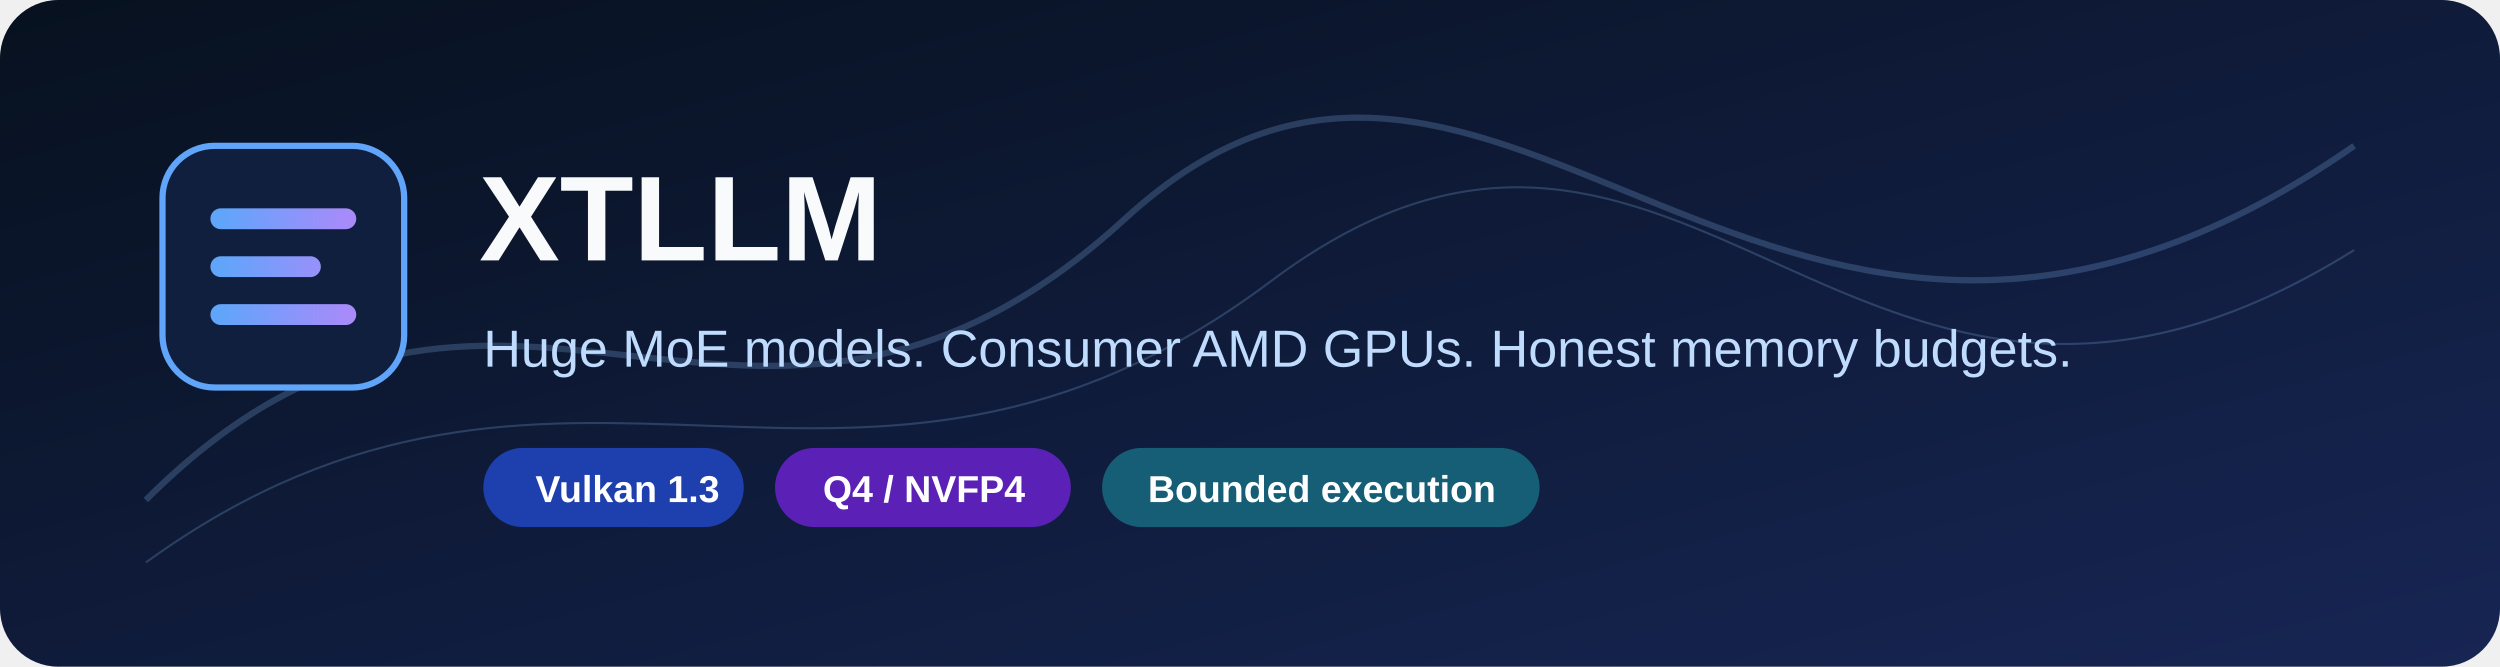
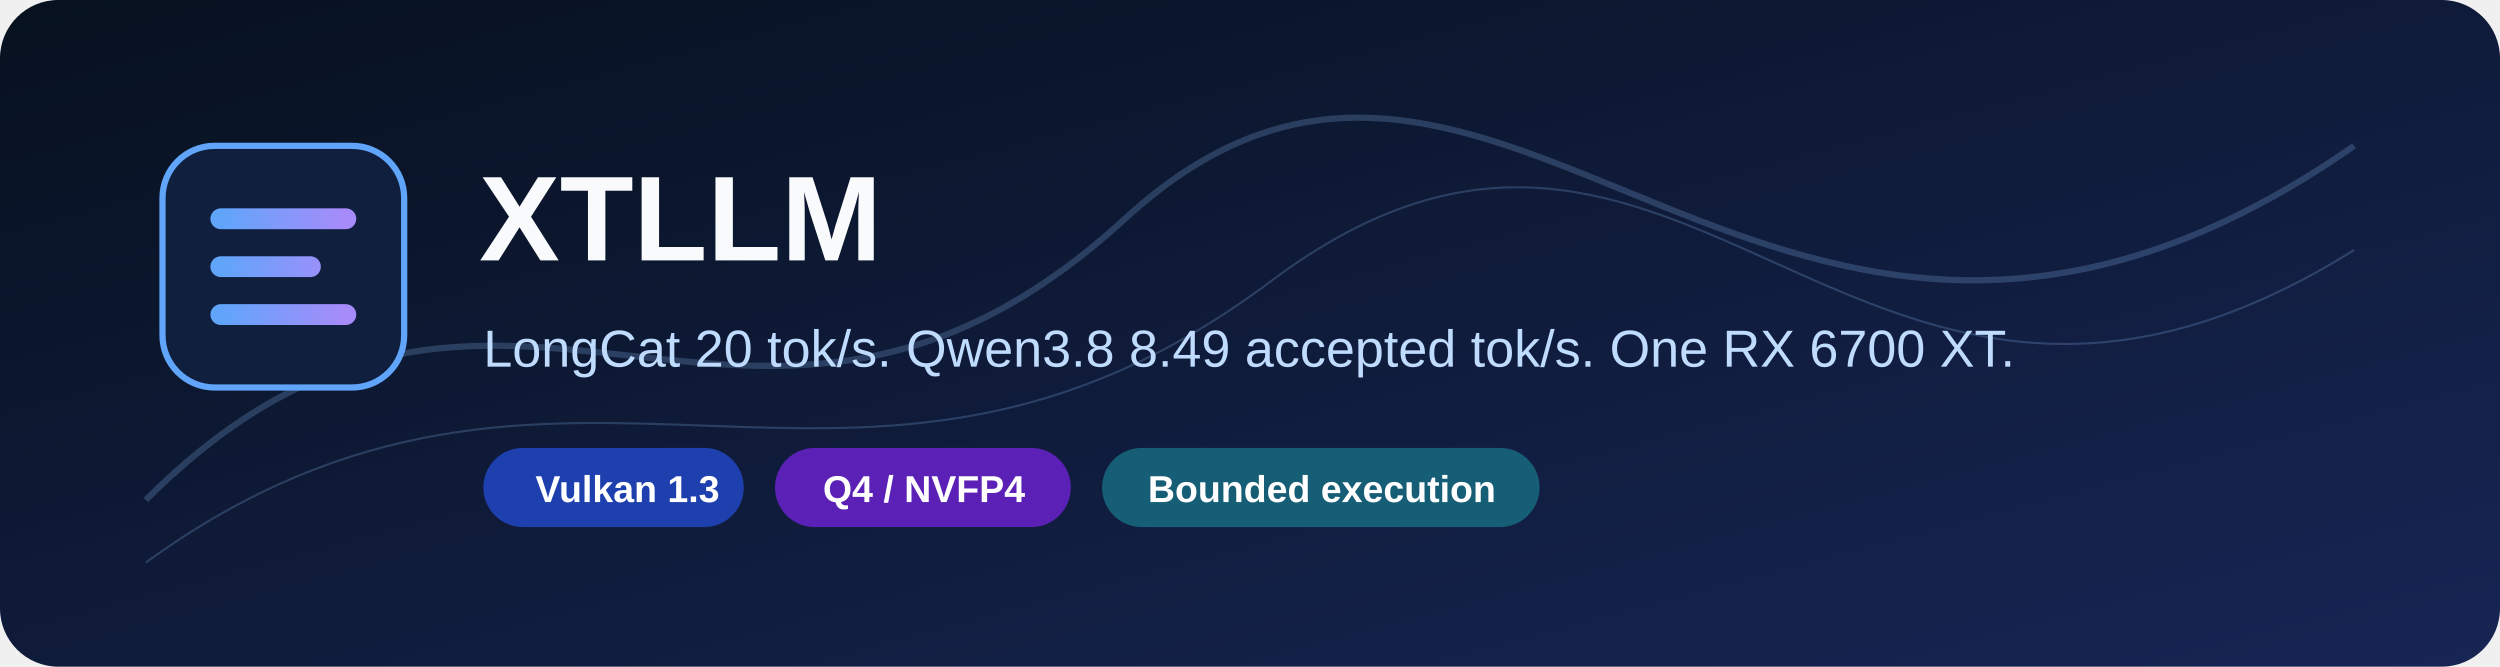
<svg xmlns="http://www.w3.org/2000/svg" width="1200" height="320" viewBox="0 0 1200 320" role="img" aria-label="XTLLM">
  <defs>
    <linearGradient id="g" x1="0" y1="0" x2="1" y2="1">
      <stop offset="0" stop-color="#07111f" />
      <stop offset="1" stop-color="#172554" />
    </linearGradient>
    <linearGradient id="a" x1="0" y1="0" x2="1" y2="0">
      <stop offset="0" stop-color="#60a5fa" />
      <stop offset="1" stop-color="#a78bfa" />
    </linearGradient>
  </defs>
  <rect width="1200" height="320" rx="28" fill="url(#g)" />
  <g opacity=".22" stroke="#93c5fd" fill="none">
    <path d="M70 240 C240 70 360 270 540 105 S850 265 1130 70" stroke-width="3" />
    <path d="M70 270 C270 125 410 285 610 135 S890 270 1130 120" />
  </g>
  <g transform="translate(78 70)">
    <rect x="0" y="0" width="116" height="116" rx="25" fill="#0f1f3d" stroke="#60a5fa" stroke-width="3" />
    <path d="M28 35h60M28 58h43M28 81h60" stroke="url(#a)" stroke-width="10" stroke-linecap="round" />
  </g>
  <text x="230" y="125" fill="#f8fafc" font-family="Segoe UI,Arial" font-size="58" font-weight="700">XTLLM</text>
-   <text x="232" y="176" fill="#bfdbfe" font-family="Segoe UI,Arial" font-size="25">Huge MoE models. Consumer AMD GPUs. Honest memory budgets.</text>
+   <text x="232" y="176" fill="#bfdbfe" font-family="Segoe UI,Arial" font-size="25">LongCat 20 tok/s. Qwen3.8 8.49 accepted tok/s. One RX 6700 XT.</text>
  <g font-family="Segoe UI,Arial" font-size="18" font-weight="600">
    <rect x="232" y="215" width="125" height="38" rx="19" fill="#1e40af" />
    <text x="257" y="241" fill="white">Vulkan 1.3</text>
    <rect x="372" y="215" width="142" height="38" rx="19" fill="#5b21b6" />
    <text x="395" y="241" fill="white">Q4 / NVFP4</text>
    <rect x="529" y="215" width="210" height="38" rx="19" fill="#155e75" />
    <text x="551" y="241" fill="white">Bounded execution</text>
  </g>
</svg>
